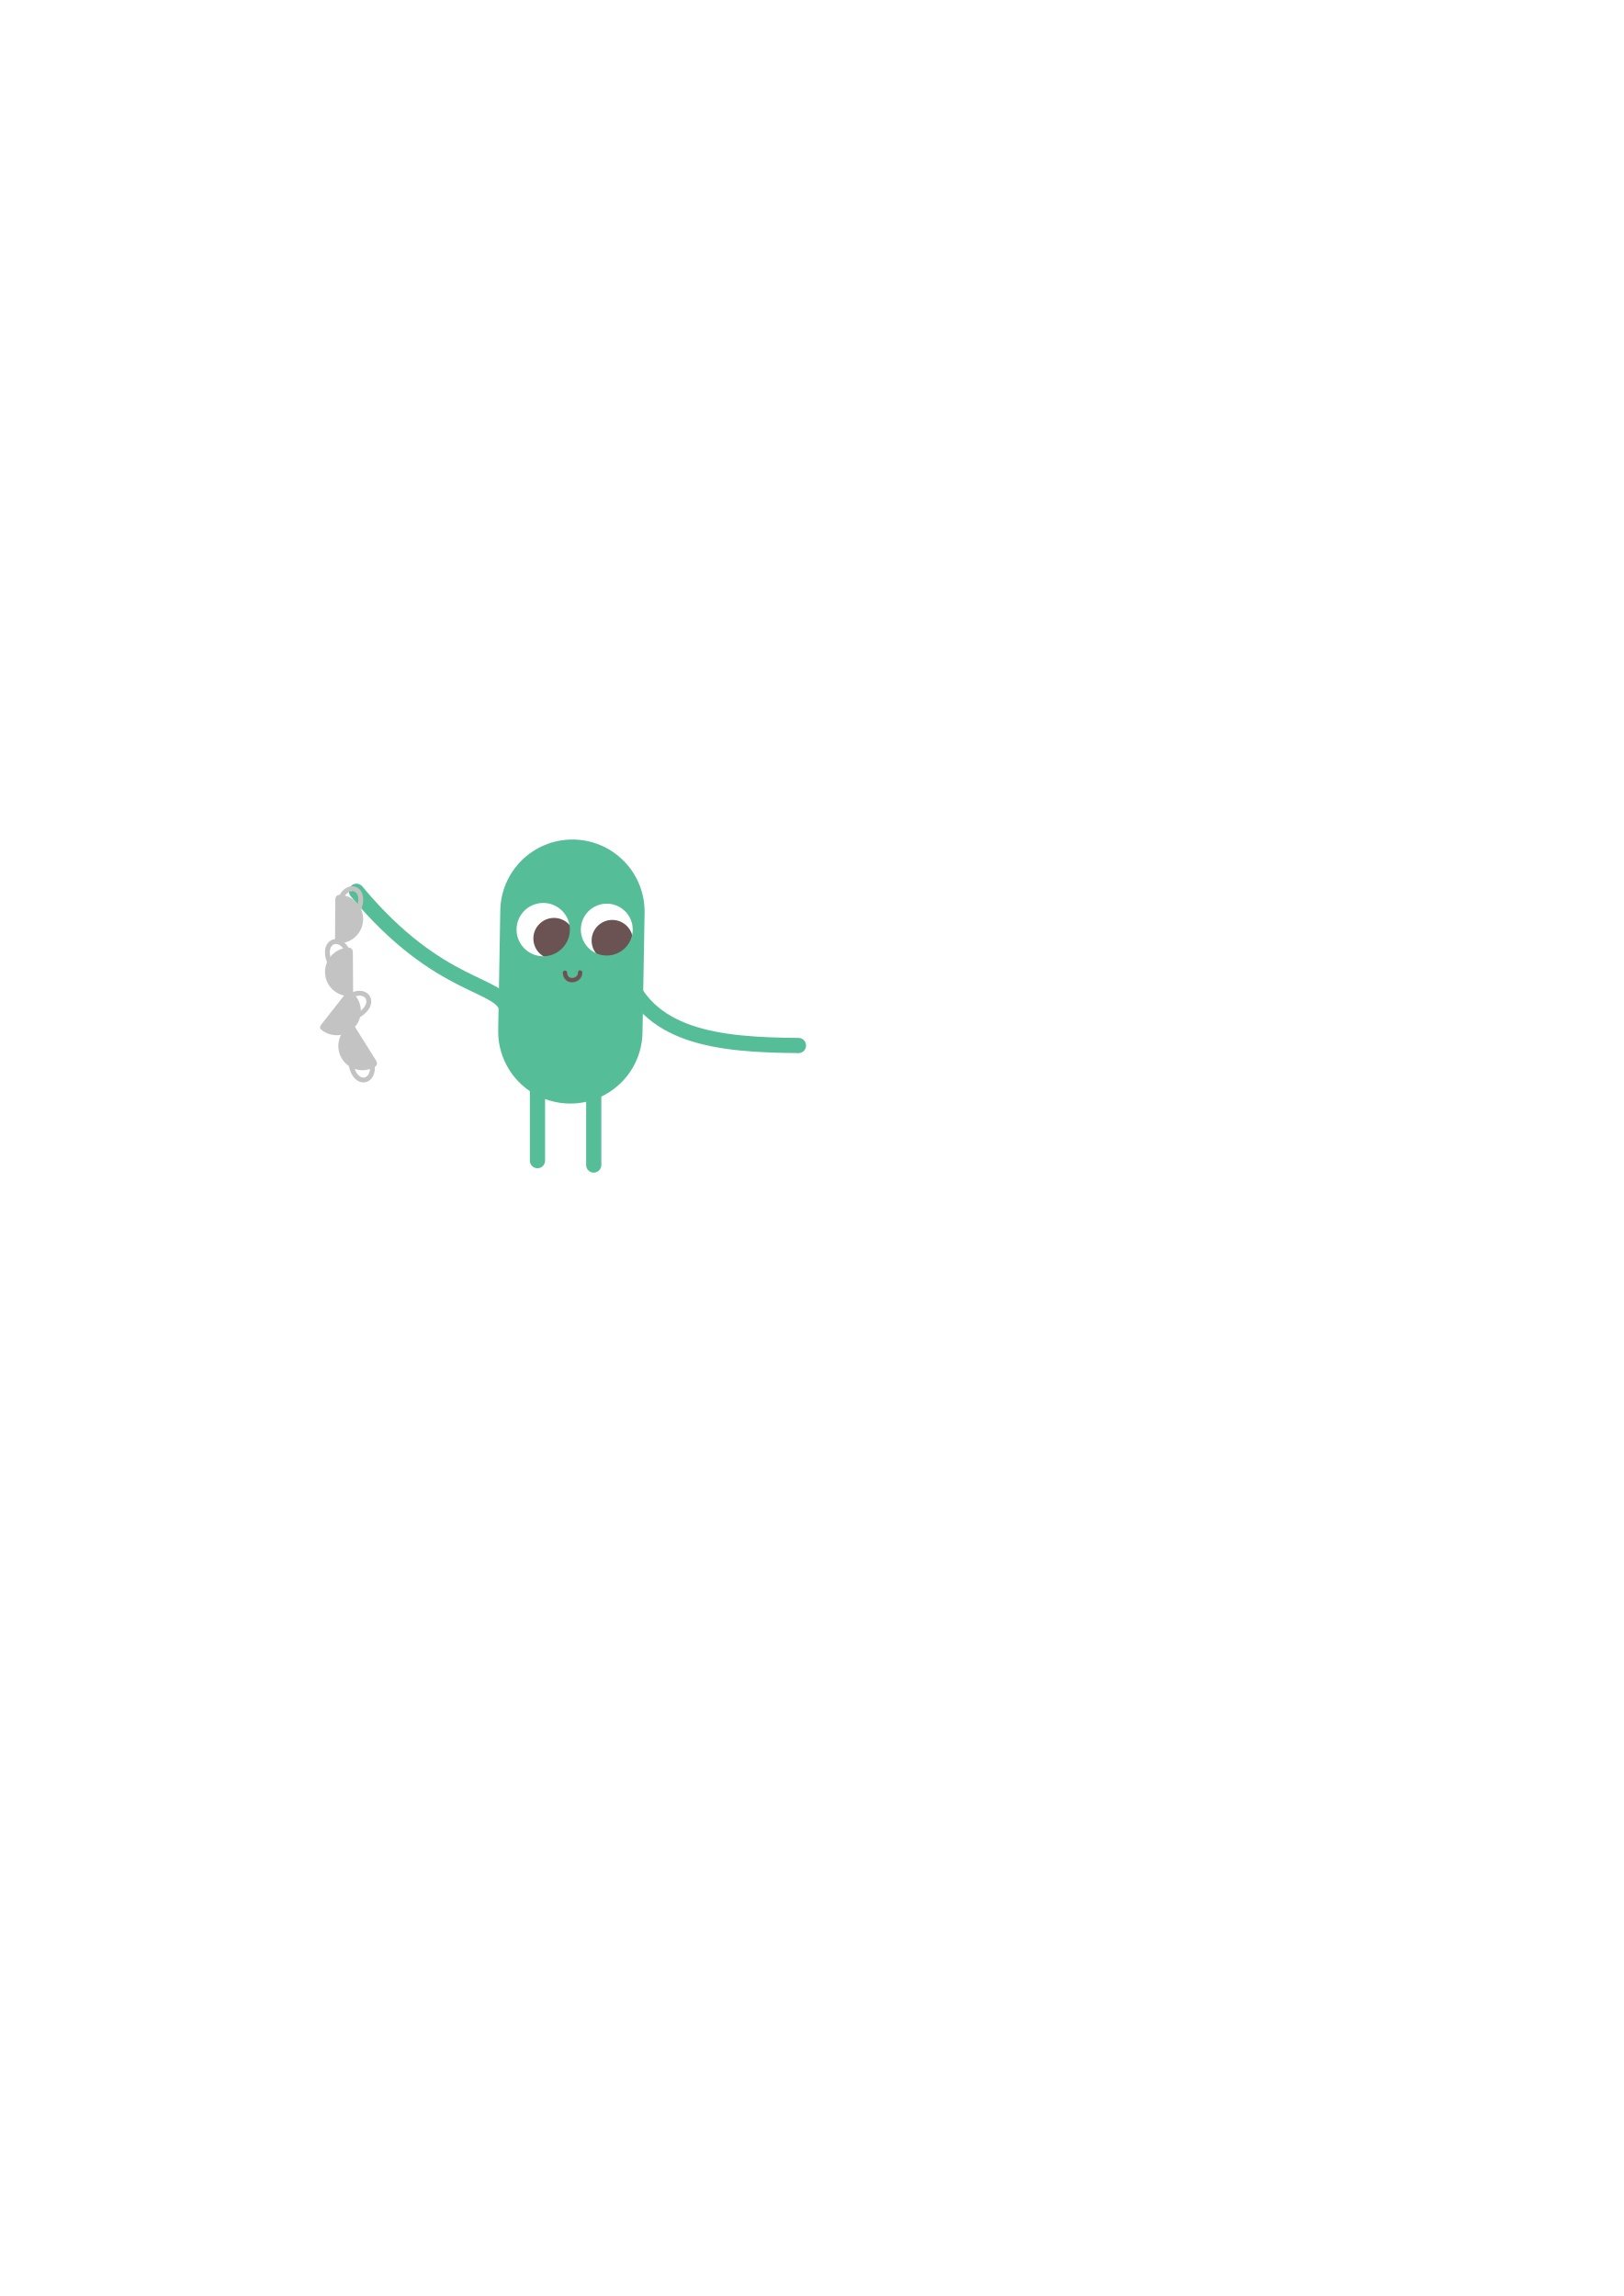
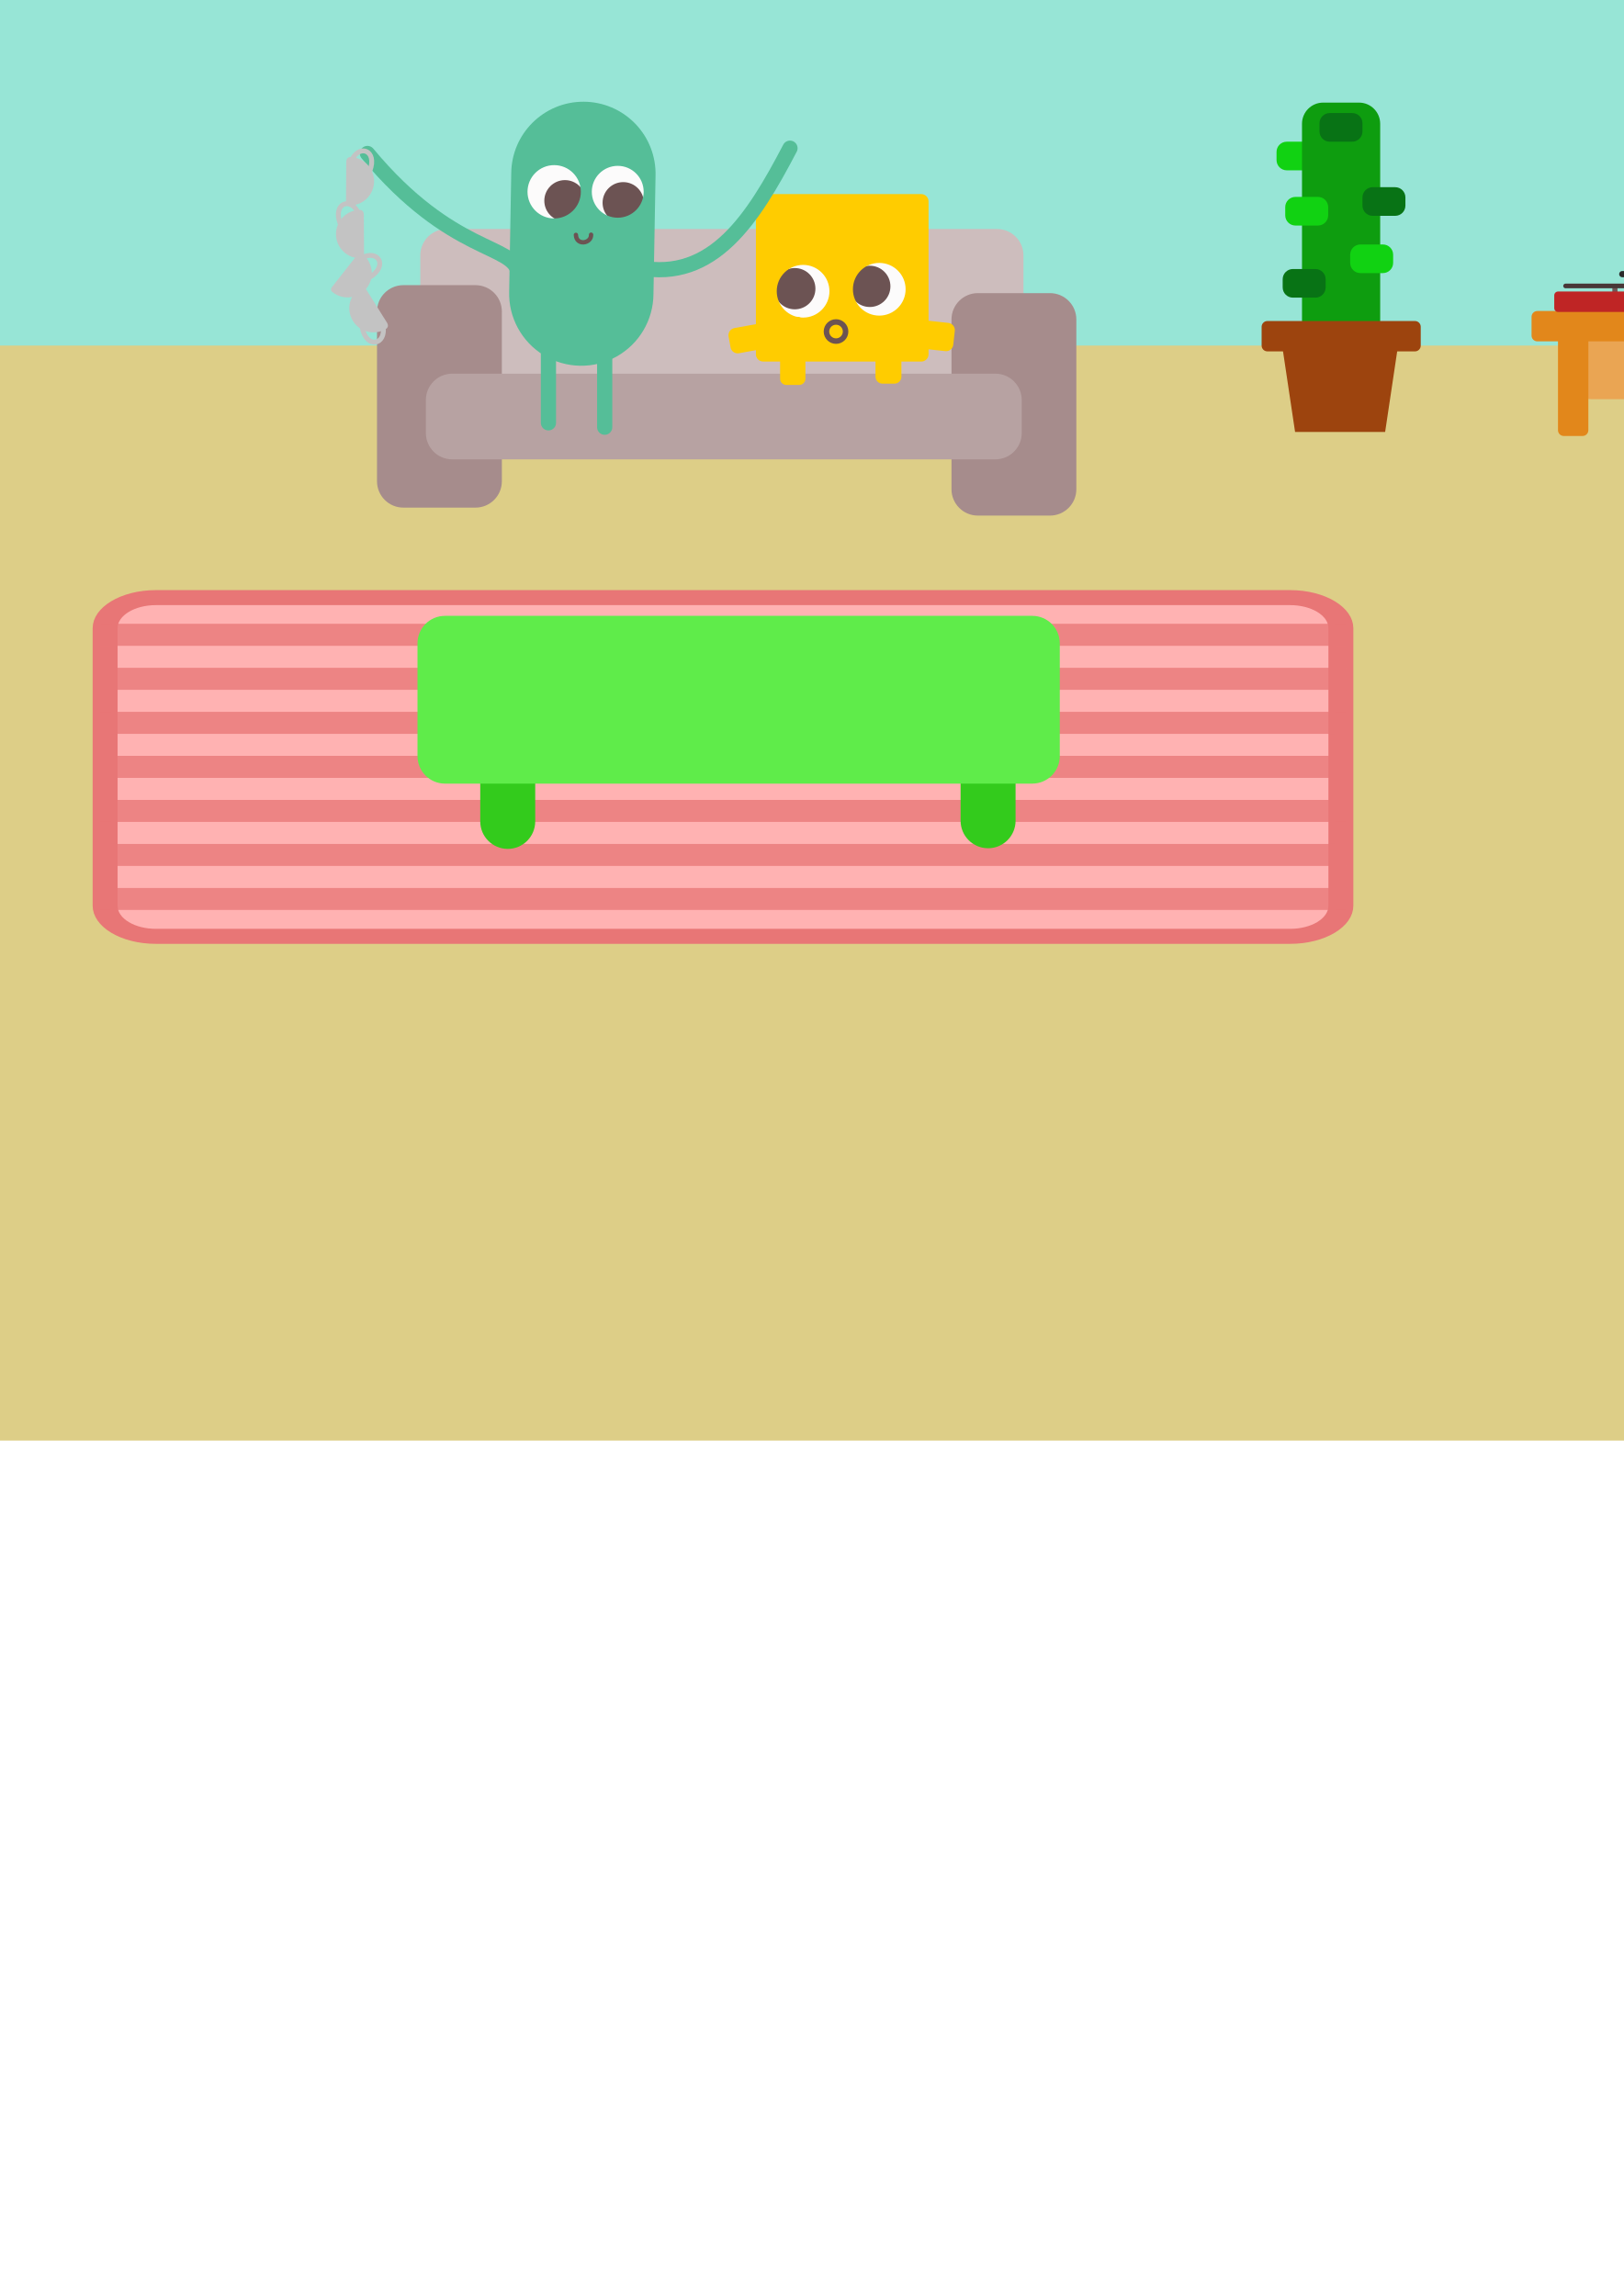
- <svg xmlns="http://www.w3.org/2000/svg" width="210mm" height="297mm" viewBox="0 0 210 297" version="1.1" id="svg8">
-   <defs id="defs2" />
+ <svg xmlns="http://www.w3.org/2000/svg" xmlns:xlink="http://www.w3.org/1999/xlink" width="210mm" height="297mm" viewBox="0 0 210 297" version="1.1" id="svg8">
+   <defs id="defs2">
+     <mask maskUnits="userSpaceOnUse" id="mask14205">
+       <rect ry="6.563" y="83.655" x="41.245" height="72.697" width="159.827" id="rect14207" style="fill:#ffb2b2;fill-opacity:1;stroke:#e87676;stroke-width:1.423;stroke-linecap:round;stroke-linejoin:round;stroke-miterlimit:4;stroke-dasharray:none;stroke-opacity:1" />
+     </mask>
+     <mask maskUnits="userSpaceOnUse" id="mask15303">
+       <rect ry="6.563" y="72.73" x="13.217" height="72.697" width="159.827" id="rect15305" style="fill:#ffb2b2;fill-opacity:1;stroke:#e87676;stroke-width:1.423;stroke-linecap:round;stroke-linejoin:round;stroke-miterlimit:4;stroke-dasharray:none;stroke-opacity:1" />
+     </mask>
+   </defs>
  <g id="layer1">
-     <circle style="fill:#6c5353;fill-opacity:1;stroke:none;stroke-width:3.042;stroke-linecap:round;stroke-linejoin:round;stroke-miterlimit:4;stroke-dasharray:none;stroke-opacity:1" id="path942-0" cx="79.186" cy="121.666" r="2.669" />
-     <circle style="fill:#6c5353;fill-opacity:1;stroke:none;stroke-width:3.042;stroke-linecap:round;stroke-linejoin:round;stroke-miterlimit:4;stroke-dasharray:none;stroke-opacity:1" id="path942" cx="71.65" cy="121.406" r="2.669" />
-     <path style="fill:none;stroke:#55be98;stroke-width:1.965;stroke-linecap:round;stroke-linejoin:miter;stroke-miterlimit:4;stroke-dasharray:none;stroke-opacity:1;fill-opacity:1" d="m 80.623,124.935 c 2.727,9.318 12.348,10.224 22.644,10.307" id="path834" />
-     <path style="fill:none;fill-opacity:1;stroke:#55be98;stroke-width:1.965;stroke-linecap:round;stroke-linejoin:miter;stroke-miterlimit:4;stroke-dasharray:none;stroke-opacity:1" d="m 46.104,115.291 c 10.89,13.113 19.002,11.72 19.502,15.448" id="path834-0" />
-     <path style="fill:none;stroke:#55be98;stroke-width:1.965;stroke-linecap:round;stroke-linejoin:miter;stroke-miterlimit:4;stroke-dasharray:none;stroke-opacity:1;fill-opacity:1" d="M 69.514,150.135 V 133.297" id="path896" />
-     <path style="fill:none;stroke:#55be98;stroke-width:1.965;stroke-linecap:round;stroke-linejoin:miter;stroke-miterlimit:4;stroke-dasharray:none;stroke-opacity:1;fill-opacity:1" d="M 76.79,150.702 V 133.864" id="path896-0" />
-     <g id="g965">
-       <path id="path834-5" transform="scale(0.2645833)" d="M 279.906 410.447 A 35.276 35.276 0 0 0 244.547 445.6 L 243.535 503.18 A 35.276 35.276 0 1 0 314.07 504.42 L 315.082 446.84 A 35.276 35.276 0 0 0 279.906 410.447 z M 265.535 441.449 A 13.036 13.036 0 0 1 278.572 454.484 A 13.036 13.036 0 0 1 265.535 467.52 A 13.036 13.036 0 0 1 252.5 454.484 A 13.036 13.036 0 0 1 265.535 441.449 z M 296.607 441.805 A 12.679 12.679 0 0 1 309.285 454.484 A 12.679 12.679 0 0 1 296.607 467.162 A 12.679 12.679 0 0 1 283.928 454.484 A 12.679 12.679 0 0 1 296.607 441.805 z " style="color:#000000;font-style:normal;font-variant:normal;font-weight:normal;font-stretch:normal;font-size:medium;line-height:normal;font-family:sans-serif;font-variant-ligatures:normal;font-variant-position:normal;font-variant-caps:normal;font-variant-numeric:normal;font-variant-alternates:normal;font-feature-settings:normal;text-indent:0;text-align:start;text-decoration:none;text-decoration-line:none;text-decoration-style:solid;text-decoration-color:#000000;letter-spacing:normal;word-spacing:normal;text-transform:none;writing-mode:lr-tb;direction:ltr;text-orientation:mixed;dominant-baseline:auto;baseline-shift:baseline;text-anchor:start;white-space:normal;shape-padding:0;clip-rule:nonzero;display:inline;overflow:visible;visibility:visible;opacity:1;isolation:auto;mix-blend-mode:normal;color-interpolation:sRGB;color-interpolation-filters:linearRGB;solid-color:#000000;solid-opacity:1;vector-effect:none;fill:#55be98;fill-opacity:1;fill-rule:nonzero;stroke:none;stroke-width:70.545;stroke-linecap:round;stroke-linejoin:miter;stroke-miterlimit:4;stroke-dasharray:none;stroke-dashoffset:0;stroke-opacity:1;color-rendering:auto;image-rendering:auto;shape-rendering:auto;text-rendering:auto;enable-background:accumulate" />
-       <path id="path961" d="m 73.068,125.824 c 0.058,1.454 2.015,1.109 1.961,-0.024" style="fill:none;stroke:#6c5353;stroke-width:0.565;stroke-linecap:round;stroke-linejoin:miter;stroke-miterlimit:4;stroke-dasharray:none;stroke-opacity:1" />
+     <rect style="opacity:1;fill:#97e5d6;fill-opacity:1;stroke:none;stroke-width:3.223;stroke-linecap:round;stroke-linejoin:round;stroke-miterlimit:4;stroke-dasharray:none;stroke-opacity:1;paint-order:fill markers stroke" id="rect15321-8" width="287.047" height="141.653" x="-52.053" y="-59.576" ry="6.563" />
+     <rect style="opacity:1;fill:#11d212;fill-opacity:1;stroke:none;stroke-width:3.223;stroke-linecap:round;stroke-linejoin:round;stroke-miterlimit:4;stroke-dasharray:none;stroke-opacity:1;paint-order:fill markers stroke" id="rect15422-8-9" width="5.556" height="3.704" x="165.1" y="18.328" ry="1.323" />
+     <rect style="opacity:1;fill:#0e9d0f;fill-opacity:1;stroke:none;stroke-width:3.79;stroke-linecap:round;stroke-linejoin:round;stroke-miterlimit:4;stroke-dasharray:none;stroke-opacity:1;paint-order:fill markers stroke" id="rect15420" width="10.111" height="30.956" x="168.393" y="13.272" ry="2.735" />
+     <rect style="opacity:1;fill:#ddce87;fill-opacity:1;stroke:none;stroke-width:3.223;stroke-linecap:round;stroke-linejoin:round;stroke-miterlimit:4;stroke-dasharray:none;stroke-opacity:1;paint-order:fill markers stroke" id="rect15321" width="287.047" height="141.653" x="-52.385" y="44.698" ry="6.563" />
+     <rect style="fill:#cdbdbd;fill-opacity:1;stroke:none;stroke-width:0.926;stroke-linecap:round;stroke-linejoin:round;stroke-miterlimit:4;stroke-dasharray:none;stroke-opacity:1" id="rect1198" width="78.009" height="28.352" x="54.358" y="29.624" ry="3.41" />
+     <rect style="fill:#a68c8c;fill-opacity:1;stroke:none;stroke-width:0.424;stroke-linecap:round;stroke-linejoin:round;stroke-miterlimit:4;stroke-dasharray:none;stroke-opacity:1" id="rect1198-0" width="16.148" height="28.777" x="48.759" y="36.886" ry="3.41" />
+     <rect style="fill:#a68c8c;fill-opacity:1;stroke:none;stroke-width:0.424;stroke-linecap:round;stroke-linejoin:round;stroke-miterlimit:4;stroke-dasharray:none;stroke-opacity:1" id="rect1198-0-9" width="16.148" height="28.777" x="123.06" y="37.917" ry="3.41" />
+     <rect style="fill:#b7a2a2;fill-opacity:1;stroke:none;stroke-width:0.575;stroke-linecap:round;stroke-linejoin:round;stroke-miterlimit:4;stroke-dasharray:none;stroke-opacity:1" id="rect1198-7" width="77.064" height="11.083" x="55.08" y="48.337" ry="3.41" />
+     <g id="g1291" transform="translate(-34.69096,-2.452147)">
+       <rect ry="0" y="33.472" x="133.234" height="10.691" width="20.246" id="rect1279" style="fill:#fcfbfb;fill-opacity:1;stroke:none;stroke-width:0.637;stroke-linecap:round;stroke-linejoin:round;stroke-miterlimit:4;stroke-dasharray:none;stroke-opacity:1" />
+       <g transform="translate(4.688778,5.742486)" id="g1253">
+         <circle style="fill:#6c5353;fill-opacity:1;stroke:none;stroke-width:3.042;stroke-linecap:round;stroke-linejoin:round;stroke-miterlimit:4;stroke-dasharray:none;stroke-opacity:1" id="path942-0-8-3" cx="142.495" cy="33.752" r="2.669" />
+         <circle style="fill:#6c5353;fill-opacity:1;stroke:none;stroke-width:3.042;stroke-linecap:round;stroke-linejoin:round;stroke-miterlimit:4;stroke-dasharray:none;stroke-opacity:1" id="path942-0-8" cx="132.795" cy="34.052" r="2.669" />
+         <path style="color:#000000;font-style:normal;font-variant:normal;font-weight:normal;font-stretch:normal;font-size:medium;line-height:normal;font-family:sans-serif;font-variant-ligatures:normal;font-variant-position:normal;font-variant-caps:normal;font-variant-numeric:normal;font-variant-alternates:normal;font-feature-settings:normal;text-indent:0;text-align:start;text-decoration:none;text-decoration-line:none;text-decoration-style:solid;text-decoration-color:#000000;letter-spacing:normal;word-spacing:normal;text-transform:none;writing-mode:lr-tb;direction:ltr;text-orientation:mixed;dominant-baseline:auto;baseline-shift:baseline;text-anchor:start;white-space:normal;shape-padding:0;clip-rule:nonzero;display:inline;overflow:visible;visibility:visible;opacity:1;isolation:auto;mix-blend-mode:normal;color-interpolation:sRGB;color-interpolation-filters:linearRGB;solid-color:#000000;solid-opacity:1;vector-effect:none;fill:#ffcc00;fill-opacity:1;fill-rule:nonzero;stroke:none;stroke-width:1.882;stroke-linecap:round;stroke-linejoin:round;stroke-miterlimit:4;stroke-dasharray:none;stroke-dashoffset:0;stroke-opacity:1;color-rendering:auto;image-rendering:auto;shape-rendering:auto;text-rendering:auto;enable-background:accumulate" d="m 128.708,21.817 c -0.52,-1.7e-4 -0.942,0.421 -0.942,0.941 v 19.778 c -1.6e-4,0.52 0.422,0.941 0.942,0.941 H 149.153 c 0.52,1.7e-4 0.942,-0.421 0.942,-0.941 V 22.758 c 1.7e-4,-0.52 -0.422,-0.941 -0.942,-0.941 z m 15.013,8.902 a 3.408,3.408 0 0 1 3.408,3.408 3.408,3.408 0 0 1 -3.408,3.408 3.408,3.408 0 0 1 -3.408,-3.408 3.408,3.408 0 0 1 3.408,-3.408 z m -9.852,0.256 a 3.408,3.408 0 0 1 3.408,3.408 3.408,3.408 0 0 1 -3.408,3.408 3.408,3.408 0 0 1 -3.408,-3.408 3.408,3.408 0 0 1 3.408,-3.408 z" id="rect1081" />
+         <rect style="fill:#ffcc00;fill-opacity:1;stroke:#ffcc00;stroke-width:1.632;stroke-linecap:round;stroke-linejoin:round;stroke-miterlimit:4;stroke-dasharray:none;stroke-opacity:1" id="rect1083" width="1.643" height="5.66" x="131.711" y="40.03" />
+         <rect style="fill:#ffcc00;fill-opacity:1;stroke:#ffcc00;stroke-width:1.802;stroke-linecap:round;stroke-linejoin:round;stroke-miterlimit:4;stroke-dasharray:none;stroke-opacity:1" id="rect1083-5" width="1.548" height="6.82" x="144.136" y="38.613" />
+         <rect style="fill:#ffcc00;fill-opacity:1;stroke:#ffcc00;stroke-width:1.882;stroke-linecap:round;stroke-linejoin:round;stroke-miterlimit:4;stroke-dasharray:none;stroke-opacity:1" id="rect1083-5-0" width="1.79" height="7.402" x="22.672" y="-155.923" transform="rotate(96.21355)" />
+         <rect style="fill:#ffcc00;fill-opacity:1;stroke:#ffcc00;stroke-width:1.882;stroke-linecap:round;stroke-linejoin:round;stroke-miterlimit:4;stroke-dasharray:none;stroke-opacity:1" id="rect1083-5-0-4" width="1.425" height="8.07" x="61.824" y="-124.037" transform="rotate(79.69099)" />
+         <circle style="fill:none;fill-opacity:1;stroke:#6c5353;stroke-width:0.713;stroke-linecap:round;stroke-linejoin:round;stroke-miterlimit:4;stroke-dasharray:none;stroke-opacity:1" id="path1196" cx="138.129" cy="39.596" r="1.237" />
+       </g>
    </g>
-     <g id="g1012">
-       <g id="g1016" transform="matrix(0.00211176,-0.3351732,0.3351732,0.00211176,5.838697,153.4954)">
-         <path style="color:#000000;font-style:normal;font-variant:normal;font-weight:normal;font-stretch:normal;font-size:medium;line-height:normal;font-family:sans-serif;font-variant-ligatures:normal;font-variant-position:normal;font-variant-caps:normal;font-variant-numeric:normal;font-variant-alternates:normal;font-feature-settings:normal;text-indent:0;text-align:start;text-decoration:none;text-decoration-line:none;text-decoration-style:solid;text-decoration-color:#000000;letter-spacing:normal;word-spacing:normal;text-transform:none;writing-mode:lr-tb;direction:ltr;text-orientation:mixed;dominant-baseline:auto;baseline-shift:baseline;text-anchor:start;white-space:normal;shape-padding:0;clip-rule:nonzero;display:inline;overflow:visible;visibility:visible;opacity:1;isolation:auto;mix-blend-mode:normal;color-interpolation:sRGB;color-interpolation-filters:linearRGB;solid-color:#000000;solid-opacity:1;vector-effect:none;fill:#c3c3c3;fill-opacity:1;fill-rule:nonzero;stroke:none;stroke-width:18.665;stroke-linecap:round;stroke-linejoin:miter;stroke-miterlimit:4;stroke-dasharray:none;stroke-dashoffset:0;stroke-opacity:1;color-rendering:auto;image-rendering:auto;shape-rendering:auto;text-rendering:auto;enable-background:accumulate" d="m 96.051,111.26 c -0.768,-0.015 -1.392,0.362 -1.414,1.166 v 0 c -0.159,5.199 3.964,9.525 9.165,9.617 5.201,0.091 9.473,-4.087 9.497,-9.288 v 0 c -0.008,-0.423 -0.234,-1.457 -1.794,-1.505 z" id="path834-5-6" />
-         <path style="fill:none;stroke:#c3c3c3;stroke-width:1.882;stroke-linecap:butt;stroke-linejoin:miter;stroke-miterlimit:4;stroke-dasharray:none;stroke-opacity:1" d="m 111.709,113.213 c 6.903,2.729 4.413,10.199 -3.704,7.166" id="path1008" />
+     <g id="g1277" transform="translate(11.5603,-54.2962)">
+       <rect ry="0" y="73.894" x="55.491" height="10.691" width="17.172" id="rect1279-9" style="fill:#fcfbfb;fill-opacity:1;stroke:none;stroke-width:0.586;stroke-linecap:round;stroke-linejoin:round;stroke-miterlimit:4;stroke-dasharray:none;stroke-opacity:1" />
+       <circle r="2.669" cy="80.523" cx="69.043" id="path942-0" style="fill:#6c5353;fill-opacity:1;stroke:none;stroke-width:3.042;stroke-linecap:round;stroke-linejoin:round;stroke-miterlimit:4;stroke-dasharray:none;stroke-opacity:1" />
+       <circle r="2.669" cy="80.263" cx="61.507" id="path942" style="fill:#6c5353;fill-opacity:1;stroke:none;stroke-width:3.042;stroke-linecap:round;stroke-linejoin:round;stroke-miterlimit:4;stroke-dasharray:none;stroke-opacity:1" />
+       <path id="path834" d="m 71.12,88.928 c 9.537,1.818 14.727,-6.334 19.491,-15.462" style="fill:none;fill-opacity:1;stroke:#55be98;stroke-width:1.965;stroke-linecap:round;stroke-linejoin:miter;stroke-miterlimit:4;stroke-dasharray:none;stroke-opacity:1" />
+       <path id="path834-0" d="m 35.961,74.147 c 10.89,13.113 19.002,11.72 19.502,15.448" style="fill:none;fill-opacity:1;stroke:#55be98;stroke-width:1.965;stroke-linecap:round;stroke-linejoin:miter;stroke-miterlimit:4;stroke-dasharray:none;stroke-opacity:1" />
+       <path id="path896" d="M 59.371,108.992 V 92.154" style="fill:none;fill-opacity:1;stroke:#55be98;stroke-width:1.965;stroke-linecap:round;stroke-linejoin:miter;stroke-miterlimit:4;stroke-dasharray:none;stroke-opacity:1" />
+       <path id="path896-0" d="M 66.647,109.559 V 92.721" style="fill:none;fill-opacity:1;stroke:#55be98;stroke-width:1.965;stroke-linecap:round;stroke-linejoin:miter;stroke-miterlimit:4;stroke-dasharray:none;stroke-opacity:1" />
+       <g transform="translate(-10.14281,-41.14377)" id="g965">
+         <path style="color:#000000;font-style:normal;font-variant:normal;font-weight:normal;font-stretch:normal;font-size:medium;line-height:normal;font-family:sans-serif;font-variant-ligatures:normal;font-variant-position:normal;font-variant-caps:normal;font-variant-numeric:normal;font-variant-alternates:normal;font-feature-settings:normal;text-indent:0;text-align:start;text-decoration:none;text-decoration-line:none;text-decoration-style:solid;text-decoration-color:#000000;letter-spacing:normal;word-spacing:normal;text-transform:none;writing-mode:lr-tb;direction:ltr;text-orientation:mixed;dominant-baseline:auto;baseline-shift:baseline;text-anchor:start;white-space:normal;shape-padding:0;clip-rule:nonzero;display:inline;overflow:visible;visibility:visible;opacity:1;isolation:auto;mix-blend-mode:normal;color-interpolation:sRGB;color-interpolation-filters:linearRGB;solid-color:#000000;solid-opacity:1;vector-effect:none;fill:#55be98;fill-opacity:1;fill-rule:nonzero;stroke:none;stroke-width:70.545;stroke-linecap:round;stroke-linejoin:miter;stroke-miterlimit:4;stroke-dasharray:none;stroke-dashoffset:0;stroke-opacity:1;color-rendering:auto;image-rendering:auto;shape-rendering:auto;text-rendering:auto;enable-background:accumulate" d="m 279.906,410.447 a 35.276,35.276 0 0 0 -35.359,35.152 l -1.012,57.58 a 35.276,35.276 0 1 0 70.535,1.24 l 1.012,-57.58 a 35.276,35.276 0 0 0 -35.176,-36.393 z m -14.371,31.002 a 13.036,13.036 0 0 1 13.037,13.035 13.036,13.036 0 0 1 -13.037,13.035 A 13.036,13.036 0 0 1 252.5,454.484 13.036,13.036 0 0 1 265.535,441.449 Z m 31.072,0.355 a 12.679,12.679 0 0 1 12.678,12.68 12.679,12.679 0 0 1 -12.678,12.678 12.679,12.679 0 0 1 -12.68,-12.678 12.679,12.679 0 0 1 12.68,-12.68 z" transform="scale(0.2645833)" id="path834-5" />
+         <path style="fill:none;stroke:#6c5353;stroke-width:0.565;stroke-linecap:round;stroke-linejoin:miter;stroke-miterlimit:4;stroke-dasharray:none;stroke-opacity:1" d="m 73.068,125.824 c 0.058,1.454 2.015,1.109 1.961,-0.024" id="path961" />
      </g>
-       <g id="g1016-4" transform="matrix(-0.00211176,-0.3351732,-0.3351732,0.00211176,83.16109,160.3293)">
-         <path style="color:#000000;font-style:normal;font-variant:normal;font-weight:normal;font-stretch:normal;font-size:medium;line-height:normal;font-family:sans-serif;font-variant-ligatures:normal;font-variant-position:normal;font-variant-caps:normal;font-variant-numeric:normal;font-variant-alternates:normal;font-feature-settings:normal;text-indent:0;text-align:start;text-decoration:none;text-decoration-line:none;text-decoration-style:solid;text-decoration-color:#000000;letter-spacing:normal;word-spacing:normal;text-transform:none;writing-mode:lr-tb;direction:ltr;text-orientation:mixed;dominant-baseline:auto;baseline-shift:baseline;text-anchor:start;white-space:normal;shape-padding:0;clip-rule:nonzero;display:inline;overflow:visible;visibility:visible;opacity:1;isolation:auto;mix-blend-mode:normal;color-interpolation:sRGB;color-interpolation-filters:linearRGB;solid-color:#000000;solid-opacity:1;vector-effect:none;fill:#c3c3c3;fill-opacity:1;fill-rule:nonzero;stroke:none;stroke-width:18.665;stroke-linecap:round;stroke-linejoin:miter;stroke-miterlimit:4;stroke-dasharray:none;stroke-dashoffset:0;stroke-opacity:1;color-rendering:auto;image-rendering:auto;shape-rendering:auto;text-rendering:auto;enable-background:accumulate" d="m 96.051,111.26 c -0.768,-0.015 -1.392,0.362 -1.414,1.166 v 0 c -0.159,5.199 3.964,9.525 9.165,9.617 5.201,0.091 9.473,-4.087 9.497,-9.288 v 0 c -0.008,-0.423 -0.234,-1.457 -1.794,-1.505 z" id="path834-5-6-5" />
-         <path style="fill:none;stroke:#c3c3c3;stroke-width:1.882;stroke-linecap:butt;stroke-linejoin:miter;stroke-miterlimit:4;stroke-dasharray:none;stroke-opacity:1" d="m 111.709,113.213 c 6.903,2.729 4.413,10.199 -3.704,7.166" id="path1008-1" />
+       <g transform="translate(-10.14281,-41.14377)" id="g1012">
+         <g transform="matrix(0.00211176,-0.3351732,0.3351732,0.00211176,5.838697,153.4954)" id="g1016">
+           <path id="path834-5-6" d="m 96.051,111.26 c -0.768,-0.015 -1.392,0.362 -1.414,1.166 v 0 c -0.159,5.199 3.964,9.525 9.165,9.617 5.201,0.091 9.473,-4.087 9.497,-9.288 v 0 c -0.008,-0.423 -0.234,-1.457 -1.794,-1.505 z" style="color:#000000;font-style:normal;font-variant:normal;font-weight:normal;font-stretch:normal;font-size:medium;line-height:normal;font-family:sans-serif;font-variant-ligatures:normal;font-variant-position:normal;font-variant-caps:normal;font-variant-numeric:normal;font-variant-alternates:normal;font-feature-settings:normal;text-indent:0;text-align:start;text-decoration:none;text-decoration-line:none;text-decoration-style:solid;text-decoration-color:#000000;letter-spacing:normal;word-spacing:normal;text-transform:none;writing-mode:lr-tb;direction:ltr;text-orientation:mixed;dominant-baseline:auto;baseline-shift:baseline;text-anchor:start;white-space:normal;shape-padding:0;clip-rule:nonzero;display:inline;overflow:visible;visibility:visible;opacity:1;isolation:auto;mix-blend-mode:normal;color-interpolation:sRGB;color-interpolation-filters:linearRGB;solid-color:#000000;solid-opacity:1;vector-effect:none;fill:#c3c3c3;fill-opacity:1;fill-rule:nonzero;stroke:none;stroke-width:18.665;stroke-linecap:round;stroke-linejoin:miter;stroke-miterlimit:4;stroke-dasharray:none;stroke-dashoffset:0;stroke-opacity:1;color-rendering:auto;image-rendering:auto;shape-rendering:auto;text-rendering:auto;enable-background:accumulate" />
+           <path id="path1008" d="m 111.709,113.213 c 6.903,2.729 4.413,10.199 -3.704,7.166" style="fill:none;stroke:#c3c3c3;stroke-width:1.882;stroke-linecap:butt;stroke-linejoin:miter;stroke-miterlimit:4;stroke-dasharray:none;stroke-opacity:1" />
+         </g>
+         <g transform="matrix(-0.00211176,-0.3351732,-0.3351732,0.00211176,83.16109,160.3293)" id="g1016-4">
+           <path id="path834-5-6-5" d="m 96.051,111.26 c -0.768,-0.015 -1.392,0.362 -1.414,1.166 v 0 c -0.159,5.199 3.964,9.525 9.165,9.617 5.201,0.091 9.473,-4.087 9.497,-9.288 v 0 c -0.008,-0.423 -0.234,-1.457 -1.794,-1.505 z" style="color:#000000;font-style:normal;font-variant:normal;font-weight:normal;font-stretch:normal;font-size:medium;line-height:normal;font-family:sans-serif;font-variant-ligatures:normal;font-variant-position:normal;font-variant-caps:normal;font-variant-numeric:normal;font-variant-alternates:normal;font-feature-settings:normal;text-indent:0;text-align:start;text-decoration:none;text-decoration-line:none;text-decoration-style:solid;text-decoration-color:#000000;letter-spacing:normal;word-spacing:normal;text-transform:none;writing-mode:lr-tb;direction:ltr;text-orientation:mixed;dominant-baseline:auto;baseline-shift:baseline;text-anchor:start;white-space:normal;shape-padding:0;clip-rule:nonzero;display:inline;overflow:visible;visibility:visible;opacity:1;isolation:auto;mix-blend-mode:normal;color-interpolation:sRGB;color-interpolation-filters:linearRGB;solid-color:#000000;solid-opacity:1;vector-effect:none;fill:#c3c3c3;fill-opacity:1;fill-rule:nonzero;stroke:none;stroke-width:18.665;stroke-linecap:round;stroke-linejoin:miter;stroke-miterlimit:4;stroke-dasharray:none;stroke-dashoffset:0;stroke-opacity:1;color-rendering:auto;image-rendering:auto;shape-rendering:auto;text-rendering:auto;enable-background:accumulate" />
+           <path id="path1008-1" d="m 111.709,113.213 c 6.903,2.729 4.413,10.199 -3.704,7.166" style="fill:none;stroke:#c3c3c3;stroke-width:1.882;stroke-linecap:butt;stroke-linejoin:miter;stroke-miterlimit:4;stroke-dasharray:none;stroke-opacity:1" />
+         </g>
+         <g transform="matrix(0.2071303,-0.2635196,0.2635196,0.2071303,-7.693115,134.835)" id="g1016-4-4">
+           <path id="path834-5-6-5-3" d="m 96.051,111.26 c -0.768,-0.015 -1.392,0.362 -1.414,1.166 v 0 c -0.159,5.199 3.964,9.525 9.165,9.617 5.201,0.091 9.473,-4.087 9.497,-9.288 v 0 c -0.008,-0.423 -0.234,-1.457 -1.794,-1.505 z" style="color:#000000;font-style:normal;font-variant:normal;font-weight:normal;font-stretch:normal;font-size:medium;line-height:normal;font-family:sans-serif;font-variant-ligatures:normal;font-variant-position:normal;font-variant-caps:normal;font-variant-numeric:normal;font-variant-alternates:normal;font-feature-settings:normal;text-indent:0;text-align:start;text-decoration:none;text-decoration-line:none;text-decoration-style:solid;text-decoration-color:#000000;letter-spacing:normal;word-spacing:normal;text-transform:none;writing-mode:lr-tb;direction:ltr;text-orientation:mixed;dominant-baseline:auto;baseline-shift:baseline;text-anchor:start;white-space:normal;shape-padding:0;clip-rule:nonzero;display:inline;overflow:visible;visibility:visible;opacity:1;isolation:auto;mix-blend-mode:normal;color-interpolation:sRGB;color-interpolation-filters:linearRGB;solid-color:#000000;solid-opacity:1;vector-effect:none;fill:#c3c3c3;fill-opacity:1;fill-rule:nonzero;stroke:none;stroke-width:18.665;stroke-linecap:round;stroke-linejoin:miter;stroke-miterlimit:4;stroke-dasharray:none;stroke-dashoffset:0;stroke-opacity:1;color-rendering:auto;image-rendering:auto;shape-rendering:auto;text-rendering:auto;enable-background:accumulate" />
+           <path id="path1008-1-3" d="m 111.709,113.213 c 6.903,2.729 4.413,10.199 -3.704,7.166" style="fill:none;stroke:#c3c3c3;stroke-width:1.882;stroke-linecap:butt;stroke-linejoin:miter;stroke-miterlimit:4;stroke-dasharray:none;stroke-opacity:1" />
+         </g>
+         <g transform="matrix(0.177654,0.2842263,-0.2842263,0.177654,60.45142,85.7341)" id="g1016-4-4-0">
+           <path id="path834-5-6-5-3-2" d="m 96.051,111.26 c -0.768,-0.015 -1.392,0.362 -1.414,1.166 v 0 c -0.159,5.199 3.964,9.525 9.165,9.617 5.201,0.091 9.473,-4.087 9.497,-9.288 v 0 c -0.008,-0.423 -0.234,-1.457 -1.794,-1.505 z" style="color:#000000;font-style:normal;font-variant:normal;font-weight:normal;font-stretch:normal;font-size:medium;line-height:normal;font-family:sans-serif;font-variant-ligatures:normal;font-variant-position:normal;font-variant-caps:normal;font-variant-numeric:normal;font-variant-alternates:normal;font-feature-settings:normal;text-indent:0;text-align:start;text-decoration:none;text-decoration-line:none;text-decoration-style:solid;text-decoration-color:#000000;letter-spacing:normal;word-spacing:normal;text-transform:none;writing-mode:lr-tb;direction:ltr;text-orientation:mixed;dominant-baseline:auto;baseline-shift:baseline;text-anchor:start;white-space:normal;shape-padding:0;clip-rule:nonzero;display:inline;overflow:visible;visibility:visible;opacity:1;isolation:auto;mix-blend-mode:normal;color-interpolation:sRGB;color-interpolation-filters:linearRGB;solid-color:#000000;solid-opacity:1;vector-effect:none;fill:#c3c3c3;fill-opacity:1;fill-rule:nonzero;stroke:none;stroke-width:18.665;stroke-linecap:round;stroke-linejoin:miter;stroke-miterlimit:4;stroke-dasharray:none;stroke-dashoffset:0;stroke-opacity:1;color-rendering:auto;image-rendering:auto;shape-rendering:auto;text-rendering:auto;enable-background:accumulate" />
+           <path id="path1008-1-3-8" d="m 111.709,113.213 c 6.903,2.729 4.413,10.199 -3.704,7.166" style="fill:none;stroke:#c3c3c3;stroke-width:1.882;stroke-linecap:butt;stroke-linejoin:miter;stroke-miterlimit:4;stroke-dasharray:none;stroke-opacity:1" />
+         </g>
      </g>
-       <g id="g1016-4-4" transform="matrix(0.2071303,-0.2635196,0.2635196,0.2071303,-7.693115,134.835)">
-         <path style="color:#000000;font-style:normal;font-variant:normal;font-weight:normal;font-stretch:normal;font-size:medium;line-height:normal;font-family:sans-serif;font-variant-ligatures:normal;font-variant-position:normal;font-variant-caps:normal;font-variant-numeric:normal;font-variant-alternates:normal;font-feature-settings:normal;text-indent:0;text-align:start;text-decoration:none;text-decoration-line:none;text-decoration-style:solid;text-decoration-color:#000000;letter-spacing:normal;word-spacing:normal;text-transform:none;writing-mode:lr-tb;direction:ltr;text-orientation:mixed;dominant-baseline:auto;baseline-shift:baseline;text-anchor:start;white-space:normal;shape-padding:0;clip-rule:nonzero;display:inline;overflow:visible;visibility:visible;opacity:1;isolation:auto;mix-blend-mode:normal;color-interpolation:sRGB;color-interpolation-filters:linearRGB;solid-color:#000000;solid-opacity:1;vector-effect:none;fill:#c3c3c3;fill-opacity:1;fill-rule:nonzero;stroke:none;stroke-width:18.665;stroke-linecap:round;stroke-linejoin:miter;stroke-miterlimit:4;stroke-dasharray:none;stroke-dashoffset:0;stroke-opacity:1;color-rendering:auto;image-rendering:auto;shape-rendering:auto;text-rendering:auto;enable-background:accumulate" d="m 96.051,111.26 c -0.768,-0.015 -1.392,0.362 -1.414,1.166 v 0 c -0.159,5.199 3.964,9.525 9.165,9.617 5.201,0.091 9.473,-4.087 9.497,-9.288 v 0 c -0.008,-0.423 -0.234,-1.457 -1.794,-1.505 z" id="path834-5-6-5-3" />
-         <path style="fill:none;stroke:#c3c3c3;stroke-width:1.882;stroke-linecap:butt;stroke-linejoin:miter;stroke-miterlimit:4;stroke-dasharray:none;stroke-opacity:1" d="m 111.709,113.213 c 6.903,2.729 4.413,10.199 -3.704,7.166" id="path1008-1-3" />
+     </g>
+     <g id="g15317" transform="matrix(1,0,0,0.6027084,0.3779762,33.47089)">
+       <rect ry="6.563" y="72.73" x="13.217" height="72.697" width="159.827" id="rect1293" style="fill:#ffb2b2;fill-opacity:1;stroke:#e87676;stroke-width:3.223;stroke-linecap:round;stroke-linejoin:round;stroke-miterlimit:4;stroke-dasharray:none;stroke-opacity:1;paint-order:fill markers stroke" />
+       <g mask="url(#mask15303)" id="g15299">
+         <rect style="opacity:1;fill:#e87676;fill-opacity:1;stroke:none;stroke-width:1.154;stroke-linecap:round;stroke-linejoin:round;stroke-miterlimit:4;stroke-dasharray:none;stroke-opacity:1" id="rect15214" width="187.854" height="4.725" x="2.401" y="78.345" ry="2.362" />
+         <use x="0" y="0" xlink:href="#rect15214" transform="translate(0,9.449405)" id="use15275" width="100%" height="100%" />
+         <use x="0" y="0" xlink:href="#rect15214" transform="translate(0,18.89881)" id="use15277" width="100%" height="100%" />
+         <use x="0" y="0" xlink:href="#rect15214" transform="translate(0,28.34822)" id="use15279" width="100%" height="100%" />
+         <use x="0" y="0" xlink:href="#rect15214" transform="translate(0,37.79762)" id="use15281" width="100%" height="100%" />
+         <use x="0" y="0" xlink:href="#rect15214" transform="translate(0,47.24703)" id="use15283" width="100%" height="100%" />
+         <use x="0" y="0" xlink:href="#rect15214" transform="translate(0,56.69643)" id="use15285" width="100%" height="100%" />
      </g>
-       <g id="g1016-4-4-0" transform="matrix(0.177654,0.2842263,-0.2842263,0.177654,60.45142,85.7341)">
-         <path style="color:#000000;font-style:normal;font-variant:normal;font-weight:normal;font-stretch:normal;font-size:medium;line-height:normal;font-family:sans-serif;font-variant-ligatures:normal;font-variant-position:normal;font-variant-caps:normal;font-variant-numeric:normal;font-variant-alternates:normal;font-feature-settings:normal;text-indent:0;text-align:start;text-decoration:none;text-decoration-line:none;text-decoration-style:solid;text-decoration-color:#000000;letter-spacing:normal;word-spacing:normal;text-transform:none;writing-mode:lr-tb;direction:ltr;text-orientation:mixed;dominant-baseline:auto;baseline-shift:baseline;text-anchor:start;white-space:normal;shape-padding:0;clip-rule:nonzero;display:inline;overflow:visible;visibility:visible;opacity:1;isolation:auto;mix-blend-mode:normal;color-interpolation:sRGB;color-interpolation-filters:linearRGB;solid-color:#000000;solid-opacity:1;vector-effect:none;fill:#c3c3c3;fill-opacity:1;fill-rule:nonzero;stroke:none;stroke-width:18.665;stroke-linecap:round;stroke-linejoin:miter;stroke-miterlimit:4;stroke-dasharray:none;stroke-dashoffset:0;stroke-opacity:1;color-rendering:auto;image-rendering:auto;shape-rendering:auto;text-rendering:auto;enable-background:accumulate" d="m 96.051,111.26 c -0.768,-0.015 -1.392,0.362 -1.414,1.166 v 0 c -0.159,5.199 3.964,9.525 9.165,9.617 5.201,0.091 9.473,-4.087 9.497,-9.288 v 0 c -0.008,-0.423 -0.234,-1.457 -1.794,-1.505 z" id="path834-5-6-5-3-2" />
-         <path style="fill:none;stroke:#c3c3c3;stroke-width:1.882;stroke-linecap:butt;stroke-linejoin:miter;stroke-miterlimit:4;stroke-dasharray:none;stroke-opacity:1" d="m 111.709,113.213 c 6.903,2.729 4.413,10.199 -3.704,7.166" id="path1008-1-3-8" />
+     </g>
+     <g id="g15401" transform="translate(0,4.7625)">
+       <rect ry="3.555" y="84.841" x="62.113" height="20.206" width="7.109" id="rect15379" style="opacity:1;fill:#33cb1c;fill-opacity:1;stroke:none;stroke-width:3.223;stroke-linecap:round;stroke-linejoin:round;stroke-miterlimit:4;stroke-dasharray:none;stroke-opacity:1;paint-order:fill markers stroke" />
+       <rect ry="3.555" y="84.756" x="124.239" height="20.206" width="7.109" id="rect15379-8" style="opacity:1;fill:#33cb1c;fill-opacity:1;stroke:none;stroke-width:3.223;stroke-linecap:round;stroke-linejoin:round;stroke-miterlimit:4;stroke-dasharray:none;stroke-opacity:1;paint-order:fill markers stroke" />
+       <rect ry="3.555" y="74.901" x="53.997" height="21.702" width="83.067" id="rect15381" style="opacity:1;fill:#5fec4a;fill-opacity:1;stroke:none;stroke-width:3.223;stroke-linecap:round;stroke-linejoin:round;stroke-miterlimit:4;stroke-dasharray:none;stroke-opacity:1;paint-order:fill markers stroke" />
+     </g>
+     <g id="g15416" transform="translate(1.058333,12.43542)">
+       <rect ry="0.751" y="29.089" x="162.112" height="3.929" width="20.58" id="rect15405" style="opacity:1;fill:#9d440e;fill-opacity:1;stroke:none;stroke-width:2.533;stroke-linecap:round;stroke-linejoin:round;stroke-miterlimit:4;stroke-dasharray:none;stroke-opacity:1;paint-order:fill markers stroke" />
+       <path id="rect15411" d="m 164.557,30.866 h 15.411 l -1.881,12.573 h -11.648 z" style="opacity:1;fill:#9d440e;fill-opacity:1;stroke:none;stroke-width:3.82;stroke-linecap:round;stroke-linejoin:round;stroke-miterlimit:4;stroke-dasharray:none;stroke-opacity:1;paint-order:fill markers stroke" />
+     </g>
+     <rect style="opacity:1;fill:#087315;fill-opacity:1;stroke:none;stroke-width:3.223;stroke-linecap:round;stroke-linejoin:round;stroke-miterlimit:4;stroke-dasharray:none;stroke-opacity:1;paint-order:fill markers stroke" id="rect15422" width="5.556" height="3.704" x="176.212" y="24.215" ry="1.323" />
+     <rect style="opacity:1;fill:#11d212;fill-opacity:1;stroke:none;stroke-width:3.223;stroke-linecap:round;stroke-linejoin:round;stroke-miterlimit:4;stroke-dasharray:none;stroke-opacity:1;paint-order:fill markers stroke" id="rect15422-8" width="5.556" height="3.704" x="174.625" y="31.623" ry="1.323" />
+     <rect style="opacity:1;fill:#087315;fill-opacity:1;stroke:none;stroke-width:3.223;stroke-linecap:round;stroke-linejoin:round;stroke-miterlimit:4;stroke-dasharray:none;stroke-opacity:1;paint-order:fill markers stroke" id="rect15422-9" width="5.556" height="3.704" x="165.894" y="34.798" ry="1.323" />
+     <rect style="opacity:1;fill:#087315;fill-opacity:1;stroke:none;stroke-width:3.223;stroke-linecap:round;stroke-linejoin:round;stroke-miterlimit:4;stroke-dasharray:none;stroke-opacity:1;paint-order:fill markers stroke" id="rect15422-82" width="5.556" height="3.704" x="170.656" y="14.623" ry="1.323" />
+     <rect style="opacity:1;fill:#11d212;fill-opacity:1;stroke:none;stroke-width:3.223;stroke-linecap:round;stroke-linejoin:round;stroke-miterlimit:4;stroke-dasharray:none;stroke-opacity:1;paint-order:fill markers stroke" id="rect15422-8-6" width="5.556" height="3.704" x="166.224" y="25.471" ry="1.323" />
+     <rect ry="2.723" y="-217.295" x="42.103" height="14.241" width="9.533" id="rect15405-5-2-9-7" style="opacity:1;fill:#eaa553;fill-opacity:1;stroke:none;stroke-width:3.282;stroke-linecap:round;stroke-linejoin:round;stroke-miterlimit:4;stroke-dasharray:none;stroke-opacity:1;paint-order:fill markers stroke" transform="rotate(90)" />
+     <rect ry="0.751" y="40.229" x="198.082" height="3.929" width="25.739" id="rect15405-5" style="opacity:1;fill:#e2871b;fill-opacity:1;stroke:none;stroke-width:2.833;stroke-linecap:round;stroke-linejoin:round;stroke-miterlimit:4;stroke-dasharray:none;stroke-opacity:1;paint-order:fill markers stroke" />
+     <rect ry="0.751" y="-205.429" x="42.301" height="3.929" width="14.097" id="rect15405-5-2" style="opacity:1;fill:#e2871b;fill-opacity:1;stroke:none;stroke-width:2.096;stroke-linecap:round;stroke-linejoin:round;stroke-miterlimit:4;stroke-dasharray:none;stroke-opacity:1;paint-order:fill markers stroke" transform="rotate(90)" />
+     <rect ry="0.751" y="-220.113" x="42.169" height="3.929" width="14.097" id="rect15405-5-2-9" style="opacity:1;fill:#e2871b;fill-opacity:1;stroke:none;stroke-width:2.096;stroke-linecap:round;stroke-linejoin:round;stroke-miterlimit:4;stroke-dasharray:none;stroke-opacity:1;paint-order:fill markers stroke" transform="rotate(90)" />
+     <g id="g15612" transform="translate(-1.058333)">
+       <path style="fill:#483737;stroke:#715656;stroke-width:0.665;stroke-linecap:round;stroke-linejoin:miter;stroke-miterlimit:4;stroke-dasharray:none;stroke-opacity:1" d="m 209.924,37.841 1e-5,-0.695" id="path15593" />
+       <path id="path15595" d="m 218.612,38.238 v -2.778 h -5.854" style="fill:none;stroke:#8b8b8b;stroke-width:0.765;stroke-linecap:round;stroke-linejoin:round;stroke-miterlimit:4;stroke-dasharray:none;stroke-opacity:1" />
+       <rect ry="0.496" y="37.708" x="202.076" height="2.646" width="19.513" id="rect15565" style="opacity:1;fill:#bf2525;fill-opacity:1;stroke:none;stroke-width:3.223;stroke-linecap:round;stroke-linejoin:round;stroke-miterlimit:4;stroke-dasharray:none;stroke-opacity:1;paint-order:fill markers stroke" />
+       <path id="path15582" d="m 203.54,36.989 h 12.851" style="fill:#483737;stroke:#483737;stroke-width:0.602;stroke-linecap:round;stroke-linejoin:miter;stroke-miterlimit:4;stroke-dasharray:none;stroke-opacity:1" />
+       <g style="stroke-width:1;stroke-miterlimit:4;stroke-dasharray:none" transform="translate(1.62057,3.571875)" id="g15603">
+         <path style="fill:none;stroke:#2a2a2a;stroke-width:0.8;stroke-linecap:round;stroke-linejoin:miter;stroke-miterlimit:4;stroke-dasharray:none;stroke-opacity:1" d="m 211.137,31.888 h -1.885" id="path15597" />
+         <path style="fill:none;stroke:#2a2a2a;stroke-width:0.613;stroke-linecap:round;stroke-linejoin:miter;stroke-miterlimit:4;stroke-dasharray:none;stroke-opacity:1" d="m 210.298,32.024 v 0.786" id="path15599" />
      </g>
    </g>
  </g>
</svg>
